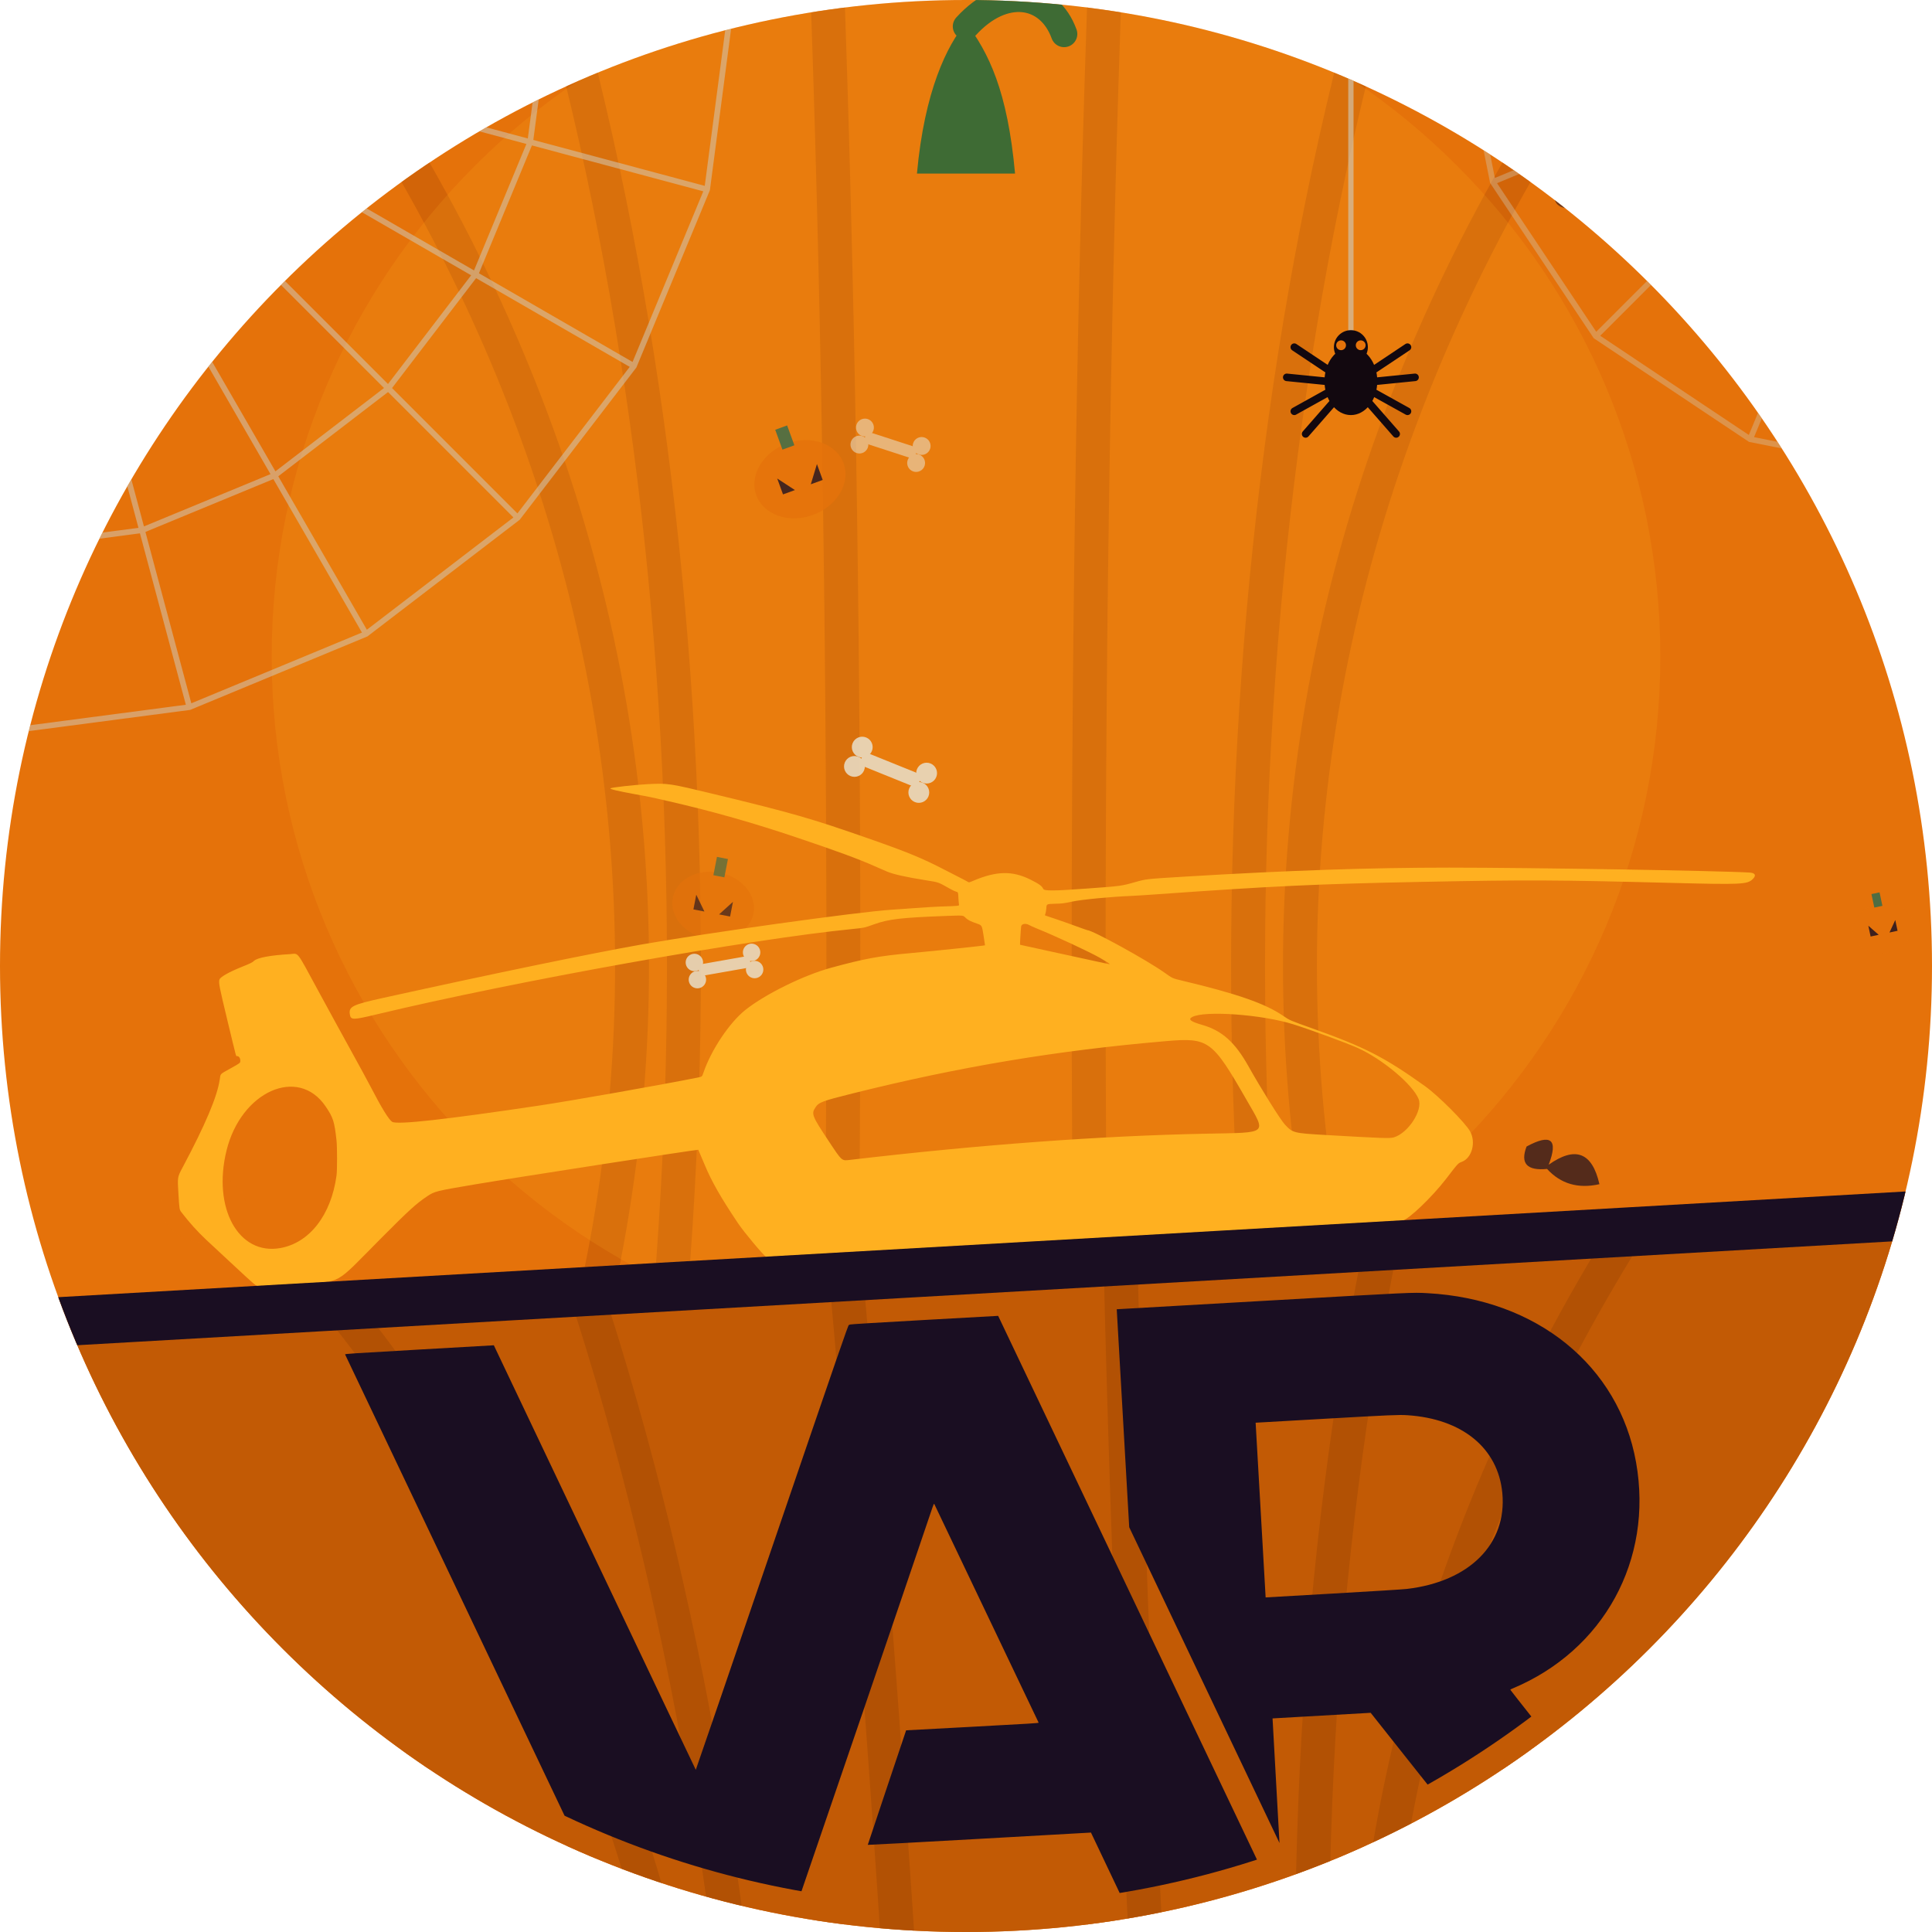
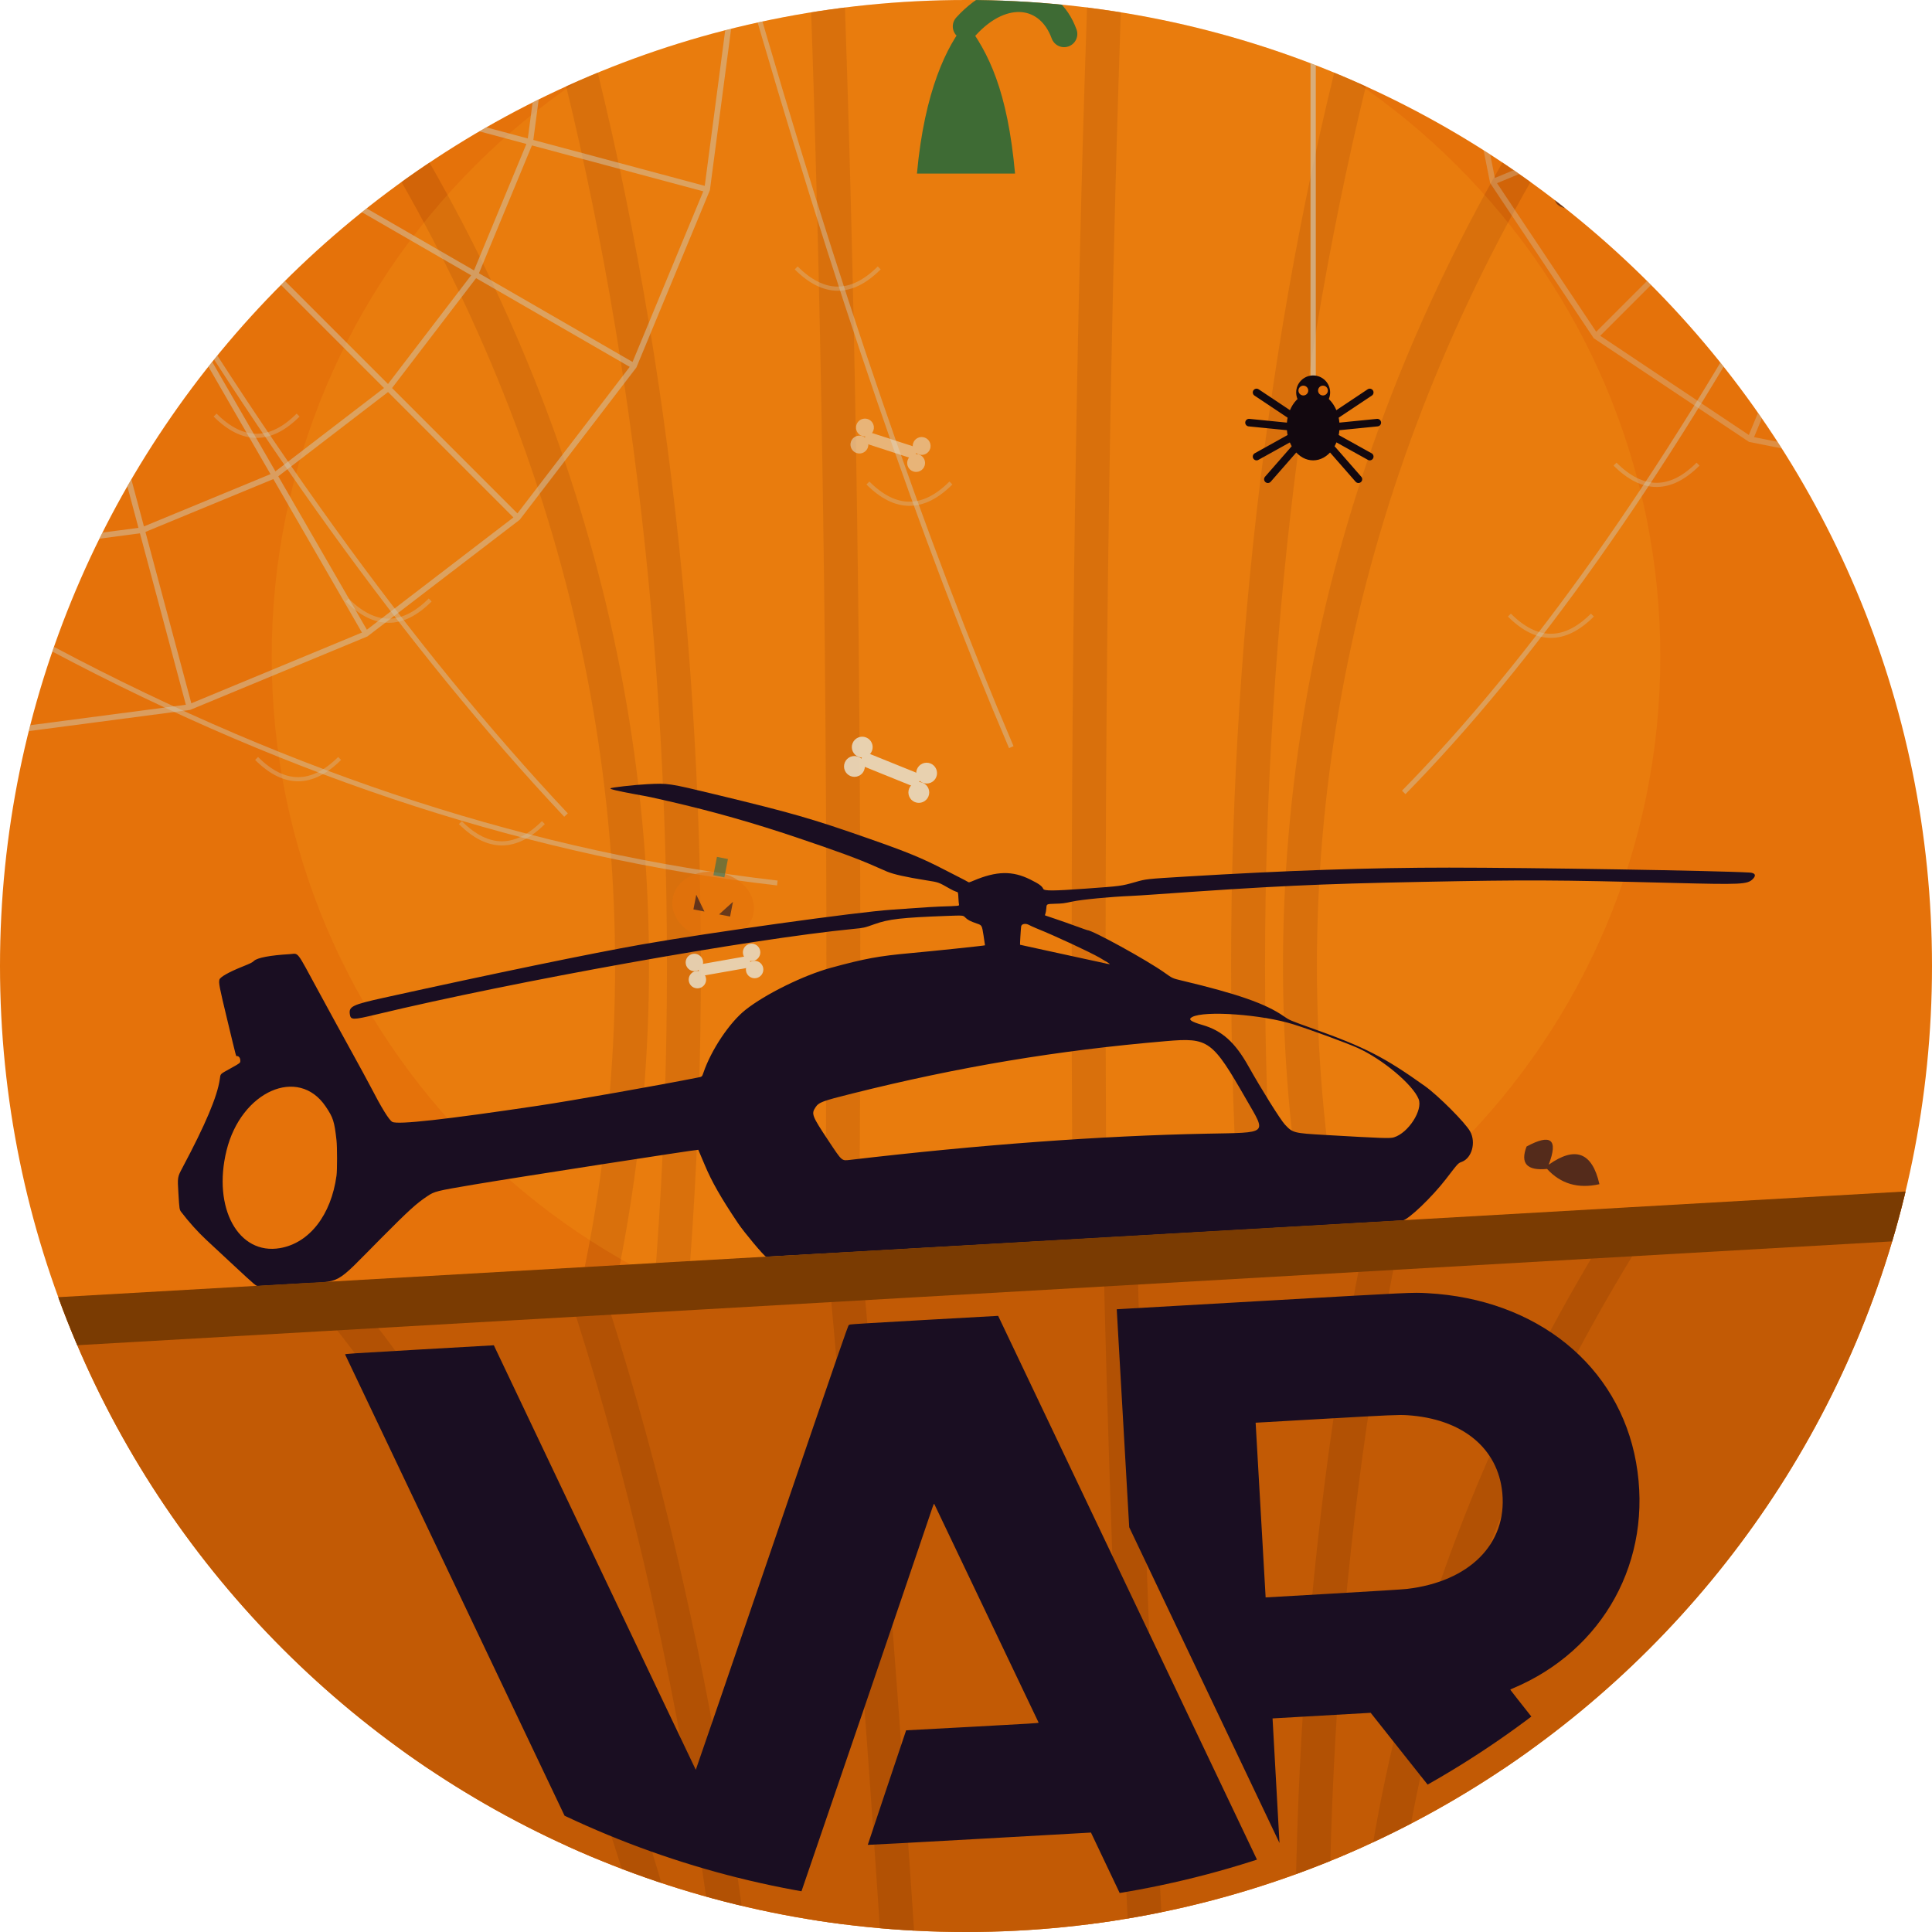
<svg xmlns="http://www.w3.org/2000/svg" viewBox="0 0 512 512" width="512" height="512">
  <defs>
    <clipPath id="h58">
      <circle cx="256" cy="256" r="256" />
    </clipPath>
  </defs>
  <g clip-path="url(#h58)">
    <circle cx="256" cy="256" r="256" fill="#E5720A" />
    <path d="M73,-10 C199,154 199,358 73,522" fill="none" stroke="#C25A05" stroke-width="9" opacity=".55" stroke-linecap="round" />
    <path d="M146,-10 C193,154 193,358 146,522" fill="none" stroke="#C25A05" stroke-width="9" opacity=".55" stroke-linecap="round" />
    <path d="M219,-10 C225,154 225,358 219,522" fill="none" stroke="#C25A05" stroke-width="9" opacity=".55" stroke-linecap="round" />
    <path d="M293,-10 C287,154 287,358 293,522" fill="none" stroke="#C25A05" stroke-width="9" opacity=".55" stroke-linecap="round" />
    <path d="M366,-10 C319,154 319,358 366,522" fill="none" stroke="#C25A05" stroke-width="9" opacity=".55" stroke-linecap="round" />
    <path d="M439,-10 C313,154 313,358 439,522" fill="none" stroke="#C25A05" stroke-width="9" opacity=".55" stroke-linecap="round" />
    <circle cx="256" cy="174" r="184" fill="#FFB020" opacity=".16">
      <animate attributeName="opacity" values=".16;.44;.16" dur="3.2s" repeatCount="indefinite" />
    </circle>
    <g transform="translate(256,20)">
      <path d="M-13,26 C-11,4 -5,-8 0,-14 C6,-6 11,4 13,26 Z" fill="#3E6B34" />
      <path d="M0,-13 C10,-24 22,-22 26,-11" fill="none" stroke="#3E6B34" stroke-width="7" stroke-linecap="round" />
    </g>
    <defs>
      <clipPath id="o55">
        <rect x="-512" y="-512" width="1536" height="842" transform="rotate(-3.275 256 256)" />
      </clipPath>
    </defs>
    <g clip-path="url(#o55)">
-       <g stroke="#CFC7B4" stroke-width="1.5" fill="none" opacity=".55">
+       <g stroke="#CFC7B4" stroke-width="1.5" fill="none" opacity=".5">
        <path d="M0,0 L194.0,0.0 M0,0 L187.4,50.2 M0,0 L168.0,97.0 M0,0 L137.2,137.2 M0,0 L97.0,168.0 M0,0 L50.2,187.4 M0,0 L0.0,194.0 M48.5,0.0 L46.8,12.6 L42.0,24.2 L34.3,34.3 L24.3,42.0 L12.6,46.8 L0.0,48.5 M97.0,0.0 L93.7,25.1 L84.0,48.5 L68.6,68.6 L48.5,84.0 L25.1,93.7 L0.0,97.0 M145.5,0.0 L140.5,37.7 L126.0,72.7 L102.9,102.9 L72.8,126.0 L37.7,140.5 L0.0,145.5 M194.0,0.0 L187.4,50.2 L168.0,97.0 L137.2,137.2 L97.0,168.0 L50.2,187.4 L0.0,194.0" />
      </g>
-       <g stroke="#CFC7B4" stroke-width="1.5" fill="none" opacity=".38">
+       <g stroke="#CFC7B4" stroke-width="1.5" fill="none" opacity=".34">
        <path d="M512,0 L512.0,126.0 M512,0 L463.8,116.4 M512,0 L422.9,89.1 M512,0 L395.6,48.2 M512,0 L386.0,0.0 M512.0,42.0 L495.9,38.8 L482.3,29.7 L473.2,16.1 L470.0,0.0 M512.0,84.0 L479.9,77.6 L452.6,59.4 L434.4,32.1 L428.0,0.0 M512.0,126.0 L463.8,116.4 L422.9,89.1 L395.6,48.2 L386.0,0.0" />
      </g>
+       <path d="M26,44 Q88,150 150,216" fill="none" stroke="#CFC7B4" stroke-width="1.3" opacity=".45" />
+       <path d="M57,110 Q68,121 79,110" fill="none" stroke="#CFC7B4" stroke-width="1.1" opacity=".33" />
+       <path d="M92,159 Q103,170 114,159" fill="none" stroke="#CFC7B4" stroke-width="1.1" opacity=".33" />
+       <path d="M198,-6 Q233,116 268,198" fill="none" stroke="#CFC7B4" stroke-width="1.3" opacity=".45" />
+       <path d="M211,71 Q222,82 233,71" fill="none" stroke="#CFC7B4" stroke-width="1.1" opacity=".33" />
+       <path d="M230,128 Q241,139 252,128" fill="none" stroke="#CFC7B4" stroke-width="1.1" opacity=".33" />
+       <path d="M474,66 Q423,158 372,210" fill="none" stroke="#CFC7B4" stroke-width="1.3" opacity=".45" />
+       <path d="M428,123 Q439,134 450,123" fill="none" stroke="#CFC7B4" stroke-width="1.1" opacity=".33" />
+       <path d="M400,163 Q411,174 422,163" fill="none" stroke="#CFC7B4" stroke-width="1.1" opacity=".33" />
+       <path d="M14,172 Q110,223 206,234" fill="none" stroke="#CFC7B4" stroke-width="1.3" opacity=".45" />
+       <path d="M68,201 Q79,212 90,201" fill="none" stroke="#CFC7B4" stroke-width="1.1" opacity=".33" />
+       <path d="M122,218 Q133,229 144,218" fill="none" stroke="#CFC7B4" stroke-width="1.1" opacity=".33" />
      <g transform="translate(236,118) scale(0.79) rotate(18)" opacity="0.55">
        <g fill="#E8E2D0">
          <rect x="-9" y="-2" width="18" height="4" rx="2" />
          <circle cx="-10" cy="-3" r="3" />
          <circle cx="-10" cy="3" r="3" />
          <circle cx="10" cy="-3" r="3" />
          <circle cx="10" cy="3" r="3" />
        </g>
      </g>
      <g transform="translate(236,204) scale(0.92) rotate(22)" opacity="0.83">
        <g fill="#E8E2D0">
          <rect x="-9" y="-2" width="18" height="4" rx="2" />
          <circle cx="-10" cy="-3" r="3" />
          <circle cx="-10" cy="3" r="3" />
          <circle cx="10" cy="-3" r="3" />
          <circle cx="10" cy="3" r="3" />
        </g>
      </g>
      <g transform="translate(189,240) scale(0.99) rotate(11)" opacity="0.61">
        <ellipse cx="0" cy="0" rx="11" ry="9" fill="#E5720A" />
        <rect x="-1.5" y="-13" width="3" height="5" fill="#2E6B4F" />
        <path d="M-5,-2 l3,4 l-3,0 z M5,-2 l-3,4 l3,0 z" fill="#1A0E22" />
      </g>
      <g transform="translate(8,29) scale(1.27) rotate(25)" opacity="0.58">
        <g fill="#E8E2D0">
          <rect x="-9" y="-2" width="18" height="4" rx="2" />
          <circle cx="-10" cy="-3" r="3" />
          <circle cx="-10" cy="3" r="3" />
          <circle cx="10" cy="-3" r="3" />
          <circle cx="10" cy="3" r="3" />
        </g>
      </g>
      <g transform="translate(192,256) scale(0.77) rotate(-10)" opacity="0.82">
        <g fill="#E8E2D0">
          <rect x="-9" y="-2" width="18" height="4" rx="2" />
          <circle cx="-10" cy="-3" r="3" />
          <circle cx="-10" cy="3" r="3" />
          <circle cx="10" cy="-3" r="3" />
          <circle cx="10" cy="3" r="3" />
        </g>
      </g>
      <g transform="translate(418,309) scale(1.20) rotate(21)" opacity="0.71">
        <path d="M-12,0 q6,-7 6,2 q6,-9 12,0 q-6,4 -12,1 q-6,3 -6,-3 z" fill="#1A0E22" />
      </g>
      <g transform="translate(427,54) scale(1.28) rotate(19)" opacity="0.57">
        <path d="M-12,0 q6,-7 6,2 q6,-9 12,0 q-6,4 -12,1 q-6,3 -6,-3 z" fill="#1A0E22" />
      </g>
      <g transform="translate(447,31) scale(0.85) rotate(12)" opacity="0.89">
        <g fill="#E8E2D0">
          <rect x="-9" y="-2" width="18" height="4" rx="2" />
          <circle cx="-10" cy="-3" r="3" />
          <circle cx="-10" cy="3" r="3" />
          <circle cx="10" cy="-3" r="3" />
          <circle cx="10" cy="3" r="3" />
        </g>
      </g>
      <g transform="translate(-18,263) scale(0.83) rotate(18)" opacity="0.68">
        <ellipse cx="0" cy="0" rx="11" ry="9" fill="#E5720A" />
        <rect x="-1.5" y="-13" width="3" height="5" fill="#2E6B4F" />
        <path d="M-5,-2 l3,4 l-3,0 z M5,-2 l-3,4 l3,0 z" fill="#1A0E22" />
      </g>
      <g transform="translate(54,320) scale(1.03) rotate(4)" opacity="0.77">
        <ellipse cx="0" cy="0" rx="11" ry="9" fill="#E5720A" />
        <rect x="-1.5" y="-13" width="3" height="5" fill="#2E6B4F" />
        <path d="M-5,-2 l3,4 l-3,0 z M5,-2 l-3,4 l3,0 z" fill="#1A0E22" />
      </g>
-       <g transform="translate(212,127) scale(1.12) rotate(-20)" opacity="0.78">
-         <ellipse cx="0" cy="0" rx="11" ry="9" fill="#E5720A" />
-         <rect x="-1.5" y="-13" width="3" height="5" fill="#2E6B4F" />
-         <path d="M-5,-2 l3,4 l-3,0 z M5,-2 l-3,4 l3,0 z" fill="#1A0E22" />
-       </g>
-       <g transform="translate(499,246) scale(0.73) rotate(-12)" opacity="0.82">
-         <ellipse cx="0" cy="0" rx="11" ry="9" fill="#E5720A" />
-         <rect x="-1.5" y="-13" width="3" height="5" fill="#2E6B4F" />
-         <path d="M-5,-2 l3,4 l-3,0 z M5,-2 l-3,4 l3,0 z" fill="#1A0E22" />
-       </g>
-       <g transform="translate(358,0)">
+       <g transform="translate(348,0)">
        <animateTransform attributeName="transform" type="rotate" values="-7 0 0;7 0 0;-7 0 0" dur="4.5s" repeatCount="indefinite" calcMode="spline" keySplines="0.4 0 0.6 1;0.4 0 0.6 1" />
-         <line x1="0" y1="0" x2="0" y2="92" stroke="#CFC7B4" stroke-width="1.4" opacity=".65" />
-         <g transform="translate(0,101)">
+         <line x1="0" y1="0" x2="0" y2="104" stroke="#CFC7B4" stroke-width="1.4" opacity=".65" />
+         <g transform="translate(0,113)">
          <ellipse cx="0" cy="0" rx="7" ry="9" fill="#12080F" />
          <circle cx="0" cy="-9" r="4.5" fill="#12080F" />
          <g stroke="#12080F" stroke-width="2" stroke-linecap="round" fill="none">
            <path d="M-6,-3 L-15,-9 M-7,0 L-17,-1 M-6,3 L-15,8 M-5,6 L-12,14" />
            <path d="M6,-3 L15,-9 M7,0 L17,-1 M6,3 L15,8 M5,6 L12,14" />
          </g>
          <circle cx="-2.6" cy="-9.5" r="1.3" fill="#E5720A" />
          <circle cx="2.6" cy="-9.5" r="1.3" fill="#E5720A" />
        </g>
      </g>
    </g>
    <defs>
      <clipPath id="f56">
        <rect x="-512" y="330" width="1536" height="1024" transform="rotate(-3.275 256 256)" />
      </clipPath>
    </defs>
    <g clip-path="url(#f56)">
      <g transform="rotate(-3.275 256 256)">
        <g transform="translate(0,330)">
          <rect x="-512" y="0" width="1536" height="1024" fill="#C25A05" />
          <path d="M73,-10 C199,154 199,358 73,522" fill="none" stroke="#9E4703" stroke-width="9" opacity=".45" stroke-linecap="round" />
          <path d="M146,-10 C193,154 193,358 146,522" fill="none" stroke="#9E4703" stroke-width="9" opacity=".45" stroke-linecap="round" />
          <path d="M219,-10 C225,154 225,358 219,522" fill="none" stroke="#9E4703" stroke-width="9" opacity=".45" stroke-linecap="round" />
          <path d="M293,-10 C287,154 287,358 293,522" fill="none" stroke="#9E4703" stroke-width="9" opacity=".45" stroke-linecap="round" />
          <path d="M366,-10 C319,154 319,358 366,522" fill="none" stroke="#9E4703" stroke-width="9" opacity=".45" stroke-linecap="round" />
          <path d="M439,-10 C313,154 313,358 439,522" fill="none" stroke="#9E4703" stroke-width="9" opacity=".45" stroke-linecap="round" />
        </g>
      </g>
    </g>
-     <g fill="#FFB020" transform="translate(47.00,207.72) scale(0.418)">
+     <g fill="#1A0E22" transform="translate(47.00,207.72) scale(0.418)">
      <path d="M35.7 305.27C27.86 297.99 20 290.67 18.23 289.02C12.94 284.07 7.26 277.76 2.59 271.63C1.3 269.94 1.3 269.94 0.67 259.67C0.04 249.4 0.04 249.4 3.21 243.43C17.85 215.93 25.31 198.26 26.9 187.33C27.45 183.58 26.65 184.36 34.25 180.13C39.92 176.97 39.91 176.98 39.91 175.49C39.91 173.85 39.02 172.61 37.83 172.6C37.11 172.6 37.81 175.22 31.69 149.81C26.64 128.87 26.11 126.2 26.67 124.15C27.12 122.49 32.62 119.37 41.13 115.95C46.53 113.78 47.49 113.3 48.58 112.26C50.67 110.26 58.97 108.69 71.24 107.99C77.19 107.64 74.98 104.81 89.29 131.15C96.15 143.79 105.73 161.29 110.57 170.04C115.41 178.79 120.75 188.62 122.44 191.88C129.48 205.52 134.23 213.21 136.29 214.34C139.72 216.22 170.18 212.83 229.23 204.01C250.02 200.91 306.75 190.88 330.23 186.17C332.66 185.68 332.66 185.68 333.54 183.12C338.5 168.63 350.1 151.3 360.17 143.32C372.8 133.3 397.13 121.34 414.41 116.63C435.84 110.79 444.66 109.17 464.81 107.34C479.81 105.98 511.76 102.62 512.05 102.38C512.08 102.36 511.65 99.49 511.1 96.01C510.1 89.68 510.1 89.68 506.87 88.58C502.65 87.13 501 86.26 499.45 84.67C498.18 83.37 498.18 83.37 487.88 83.75C459.05 84.82 451.08 85.73 441.9 89.01C435.4 91.33 435.45 91.31 428.8 91.97C362.81 98.45 214.12 125.11 126.21 146.21C111.13 149.83 109.91 149.82 109.35 146.09C108.62 141.18 110.96 140.04 130.7 135.68C199.78 120.43 262.82 107.4 294.63 101.81C336.98 94.36 431.41 81.22 452.54 79.84C455.13 79.67 462.05 79.18 467.91 78.75C473.77 78.33 480.74 77.91 483.41 77.82C496.02 77.41 495.76 77.44 495.55 76.49C495.44 76.03 495.28 74.08 495.18 72.17C495.01 68.69 495.01 68.69 493.75 68.38C493.06 68.2 491.24 67.34 489.71 66.47C482.4 62.32 482.87 62.48 475.05 61.23C461.69 59.09 454.17 57.41 449.82 55.59C448.42 55 444.91 53.47 442.02 52.19C431.61 47.57 418.28 42.66 392.8 34.08C364.87 24.67 339.59 17.5 311.76 11.09C299.95 8.37 299.99 8.38 290.21 6.6C279.38 4.63 274.04 3.36 274.55 2.87C275.14 2.3 289.73 0.65 297.88 0.23C311.16 -0.46 311.55 -0.4 341.15 6.74C389.7 18.46 402.15 22.04 437.97 34.58C462.99 43.33 472.02 47.05 486.52 54.55C489.7 56.2 494.13 58.47 496.36 59.59C498.58 60.72 500.74 61.86 501.14 62.13C501.87 62.62 501.89 62.62 504.82 61.38C519.4 55.23 529.43 55.03 540.79 60.69C546.35 63.46 548.17 64.78 548.98 66.6C549.58 67.97 555.31 67.94 575.92 66.45C598.39 64.83 598.39 64.83 607.34 62.29C614.29 60.32 614.14 60.33 639.56 58.79C703.41 54.93 756.26 53.13 806.36 53.13C858.12 53.13 977.54 55.09 996.82 56.26C1000.43 56.48 1001.17 58.14 998.71 60.49C995.29 63.76 991.43 63.94 948.73 62.85C873.08 60.91 856.08 60.83 788.97 62.17C722.22 63.5 694.67 64.8 620.01 70.11C613.86 70.55 607 70.98 604.77 71.07C591.89 71.59 573.5 73.35 567.47 74.64C561.97 75.82 561.32 75.9 556.36 76.04C551.11 76.19 551.11 76.19 550.94 78.75C550.84 80.16 550.57 81.77 550.34 82.33C550.01 83.11 549.99 83.38 550.24 83.47C550.42 83.53 553.42 84.55 556.9 85.72C560.39 86.9 566.25 88.96 569.93 90.32C573.61 91.67 576.74 92.77 576.89 92.77C580.14 92.77 614.7 111.79 625.81 119.69C630.93 123.34 630.93 123.34 636.87 124.75C672.02 133.12 689.95 139.38 701.29 147.24C705.18 149.93 705.18 149.93 720.24 155.31C752.95 166.98 765.35 173.35 790.99 191.66C799.5 197.73 816.67 214.97 819.64 220.42C823.42 227.36 820.75 237.21 814.42 239.63C811.9 240.59 812.26 240.2 804.25 250.61C795.46 262.02 780.6 276.24 776.87 276.82C775.66 277 373.53 299.94 373.25 299.84C371.87 299.33 359.32 284.34 355.46 278.59C344.66 262.51 338.75 252.16 334.39 241.69C332.21 236.45 330.36 232.1 330.28 232.02C329.97 231.71 213.68 249.73 187.97 254.08C164.08 258.12 163.13 258.35 158.5 261.43C151.54 266.06 146.73 270.44 129.11 288.18C98.73 318.77 105.03 315.29 77.25 316.85C63.91 317.61 52.31 318.29 51.48 318.37C49.96 318.52 49.96 318.52 35.7 305.27ZM65.16 294.35C83.73 291.12 97.51 273.39 100.91 248.38C101.38 244.97 101.37 230.17 100.9 226C99.56 213.99 98.8 211.61 94.02 204.55C76.64 178.83 40.43 194.92 31.18 232.47C22.2 268.91 38.7 298.96 65.16 294.35ZM426.51 238.42C508.82 228.76 585.47 223.14 652.64 221.81C692.24 221.03 690.56 222.48 677.71 200.11C656.08 162.43 653.86 160.82 626.75 163.14C557.73 169.02 495.94 179.34 427.86 196.36C408.78 201.13 406.7 201.91 404.56 205.13C401.84 209.25 402.31 210.47 412.79 226.27C421.54 239.45 421.09 239.05 426.51 238.42ZM771.34 224.12C780.47 221.3 789.76 206.88 786.96 199.86C783.31 190.7 764.16 174.62 748.38 167.48C741.64 164.43 718.63 155.97 707.64 152.51C687.74 146.23 651.12 143.59 643.34 147.88C640.63 149.37 642.43 150.74 649.96 152.91C662.3 156.47 670.56 163.87 679.03 178.98C687.23 193.6 699.29 212.89 702.16 215.99C707.1 221.32 707.66 221.47 727.59 222.62C764.71 224.76 768.81 224.9 771.34 224.12ZM591.15 114.24C591.15 114.08 588 112.11 584.82 110.28C578.3 106.55 556.35 96.34 545.07 91.8C543.08 91 540.82 89.97 540.03 89.52C537.82 88.26 535.19 88.74 534.96 90.44C534.72 92.22 534.14 101.92 534.27 102.04C534.33 102.09 541.55 103.67 550.3 105.55C559.05 107.43 571.61 110.17 578.21 111.63C589.8 114.19 591.15 114.47 591.15 114.24Z" fill-rule="evenodd" />
    </g>
    <g transform="translate(256,330) rotate(-3.275)">
-       <rect x="-614.4" y="0" width="1228.8" height="13" fill="#1A0E22" />
+       <rect x="-614.4" y="0" width="1228.8" height="13" fill="#7A3B02" />
    </g>
    <g transform="rotate(-3.275 256 256)">
      <defs>
        <clipPath id="wc57">
          <circle cx="256" cy="256" r="249.00" />
        </clipPath>
      </defs>
      <g clip-path="url(#wc57)">
        <g fill="#1A0E22" transform="translate(85.82,349.00) scale(0.34037)">
          <path d="M289.74 479.69C249.1 462.82 211.02 441.92 174.82 416.64C167.25 411.34 167.25 411.34 166.37 409.23C162.93 400.93 0.18 1.51 0.07 1.11C-0.06 0.62 2.84 0.59 58.01 0.59L116.09 0.59L185.06 170.03C222.99 263.22 254.1 339.51 254.19 339.56C254.28 339.61 285.4 263.37 323.34 170.12C384.28 20.39 392.41 0.59 392.96 0.59C393.29 0.59 393.7 0.46 393.87 0.29C394.06 0.1 413.57 0.02 451.79 0.07L509.42 0.15L544.76 86.85C564.2 134.53 608.31 242.75 642.78 327.34C677.26 411.92 705.52 481.23 705.59 481.35C705.67 481.47 679.54 481.57 647.54 481.57L589.35 481.57L573.97 443.75L558.58 405.93L471.57 405.85C423.71 405.81 384.55 405.68 384.54 405.56C384.54 405.44 392.39 385.74 402 361.78L419.45 318.23L471.2 318.41C515.7 318.56 522.93 318.53 522.79 318.17C522.7 317.94 506.67 278.74 487.17 231.05C467.67 183.37 451.59 144.02 451.43 143.62C451.18 142.97 450.83 143.66 448.49 149.51C443.95 160.87 401.02 266.69 388.38 297.7C381.77 313.92 368.25 347.1 358.35 371.42C348.45 395.75 334.26 430.59 326.81 448.84L313.26 482.01L304.45 482.08C295.64 482.14 295.64 482.14 289.74 479.69ZM816.71 375.56L781.33 325.28L743.07 325.27L704.81 325.27L704.73 373.84L704.66 422.41L653.27 296.34L601.89 170.27L601.89 85.28L601.89 0.29L714.76 0.3C833.83 0.3 832.21 0.29 844 1.6C928.95 11.07 989.75 66.44 998.79 142.58C1007.87 219.03 965.21 287.28 892.44 312.78C891.58 313.08 890.89 313.43 890.89 313.56C890.89 313.69 899.25 325.68 909.48 340.21C925.33 362.72 928.01 366.68 927.69 367.07C925.15 370.14 900.18 391.1 887.5 400.82C876.27 409.42 854.38 424.97 852.46 425.7C852.24 425.79 838.37 406.35 816.71 375.56ZM814.95 230.6C864.01 227.69 894.92 200 893.44 160.28C892.13 125.15 865.53 100.73 822.91 95.56C816.39 94.77 809.35 94.67 758.26 94.67L704.81 94.66L704.81 162.78L704.81 230.91L757.37 230.9C789.22 230.9 811.91 230.78 814.95 230.6Z" fill-rule="evenodd" />
        </g>
      </g>
    </g>
  </g>
</svg>
